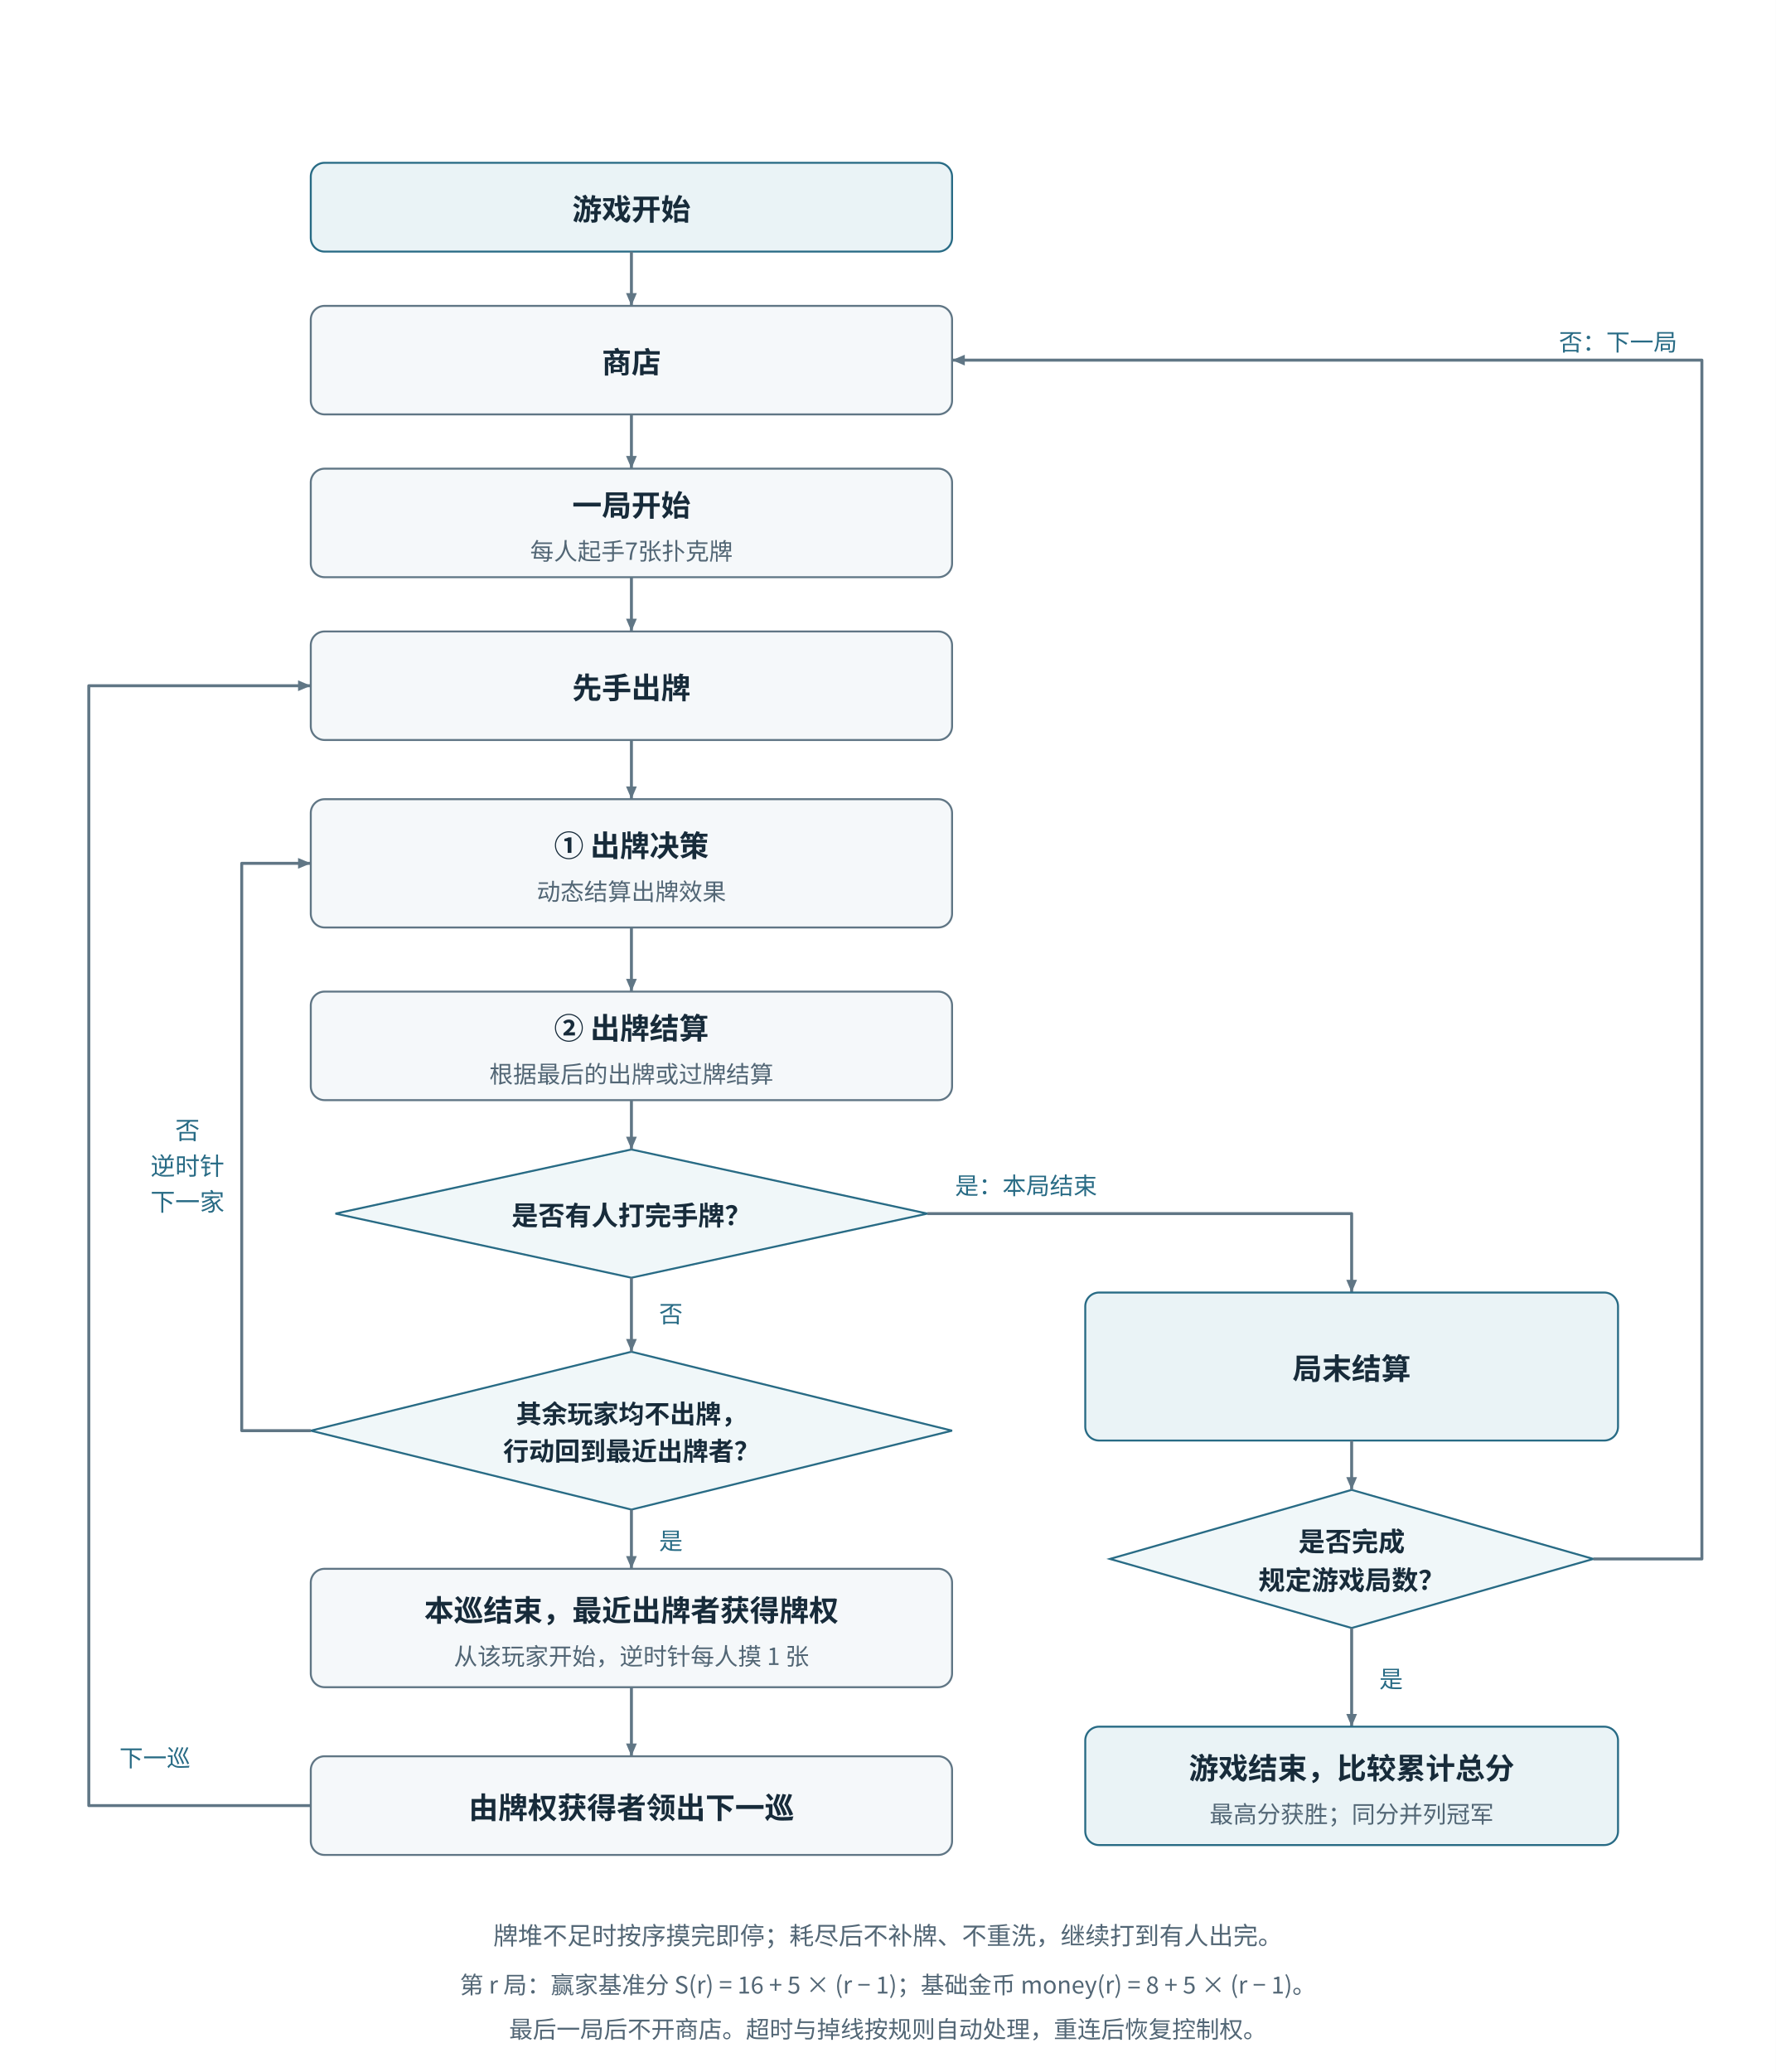
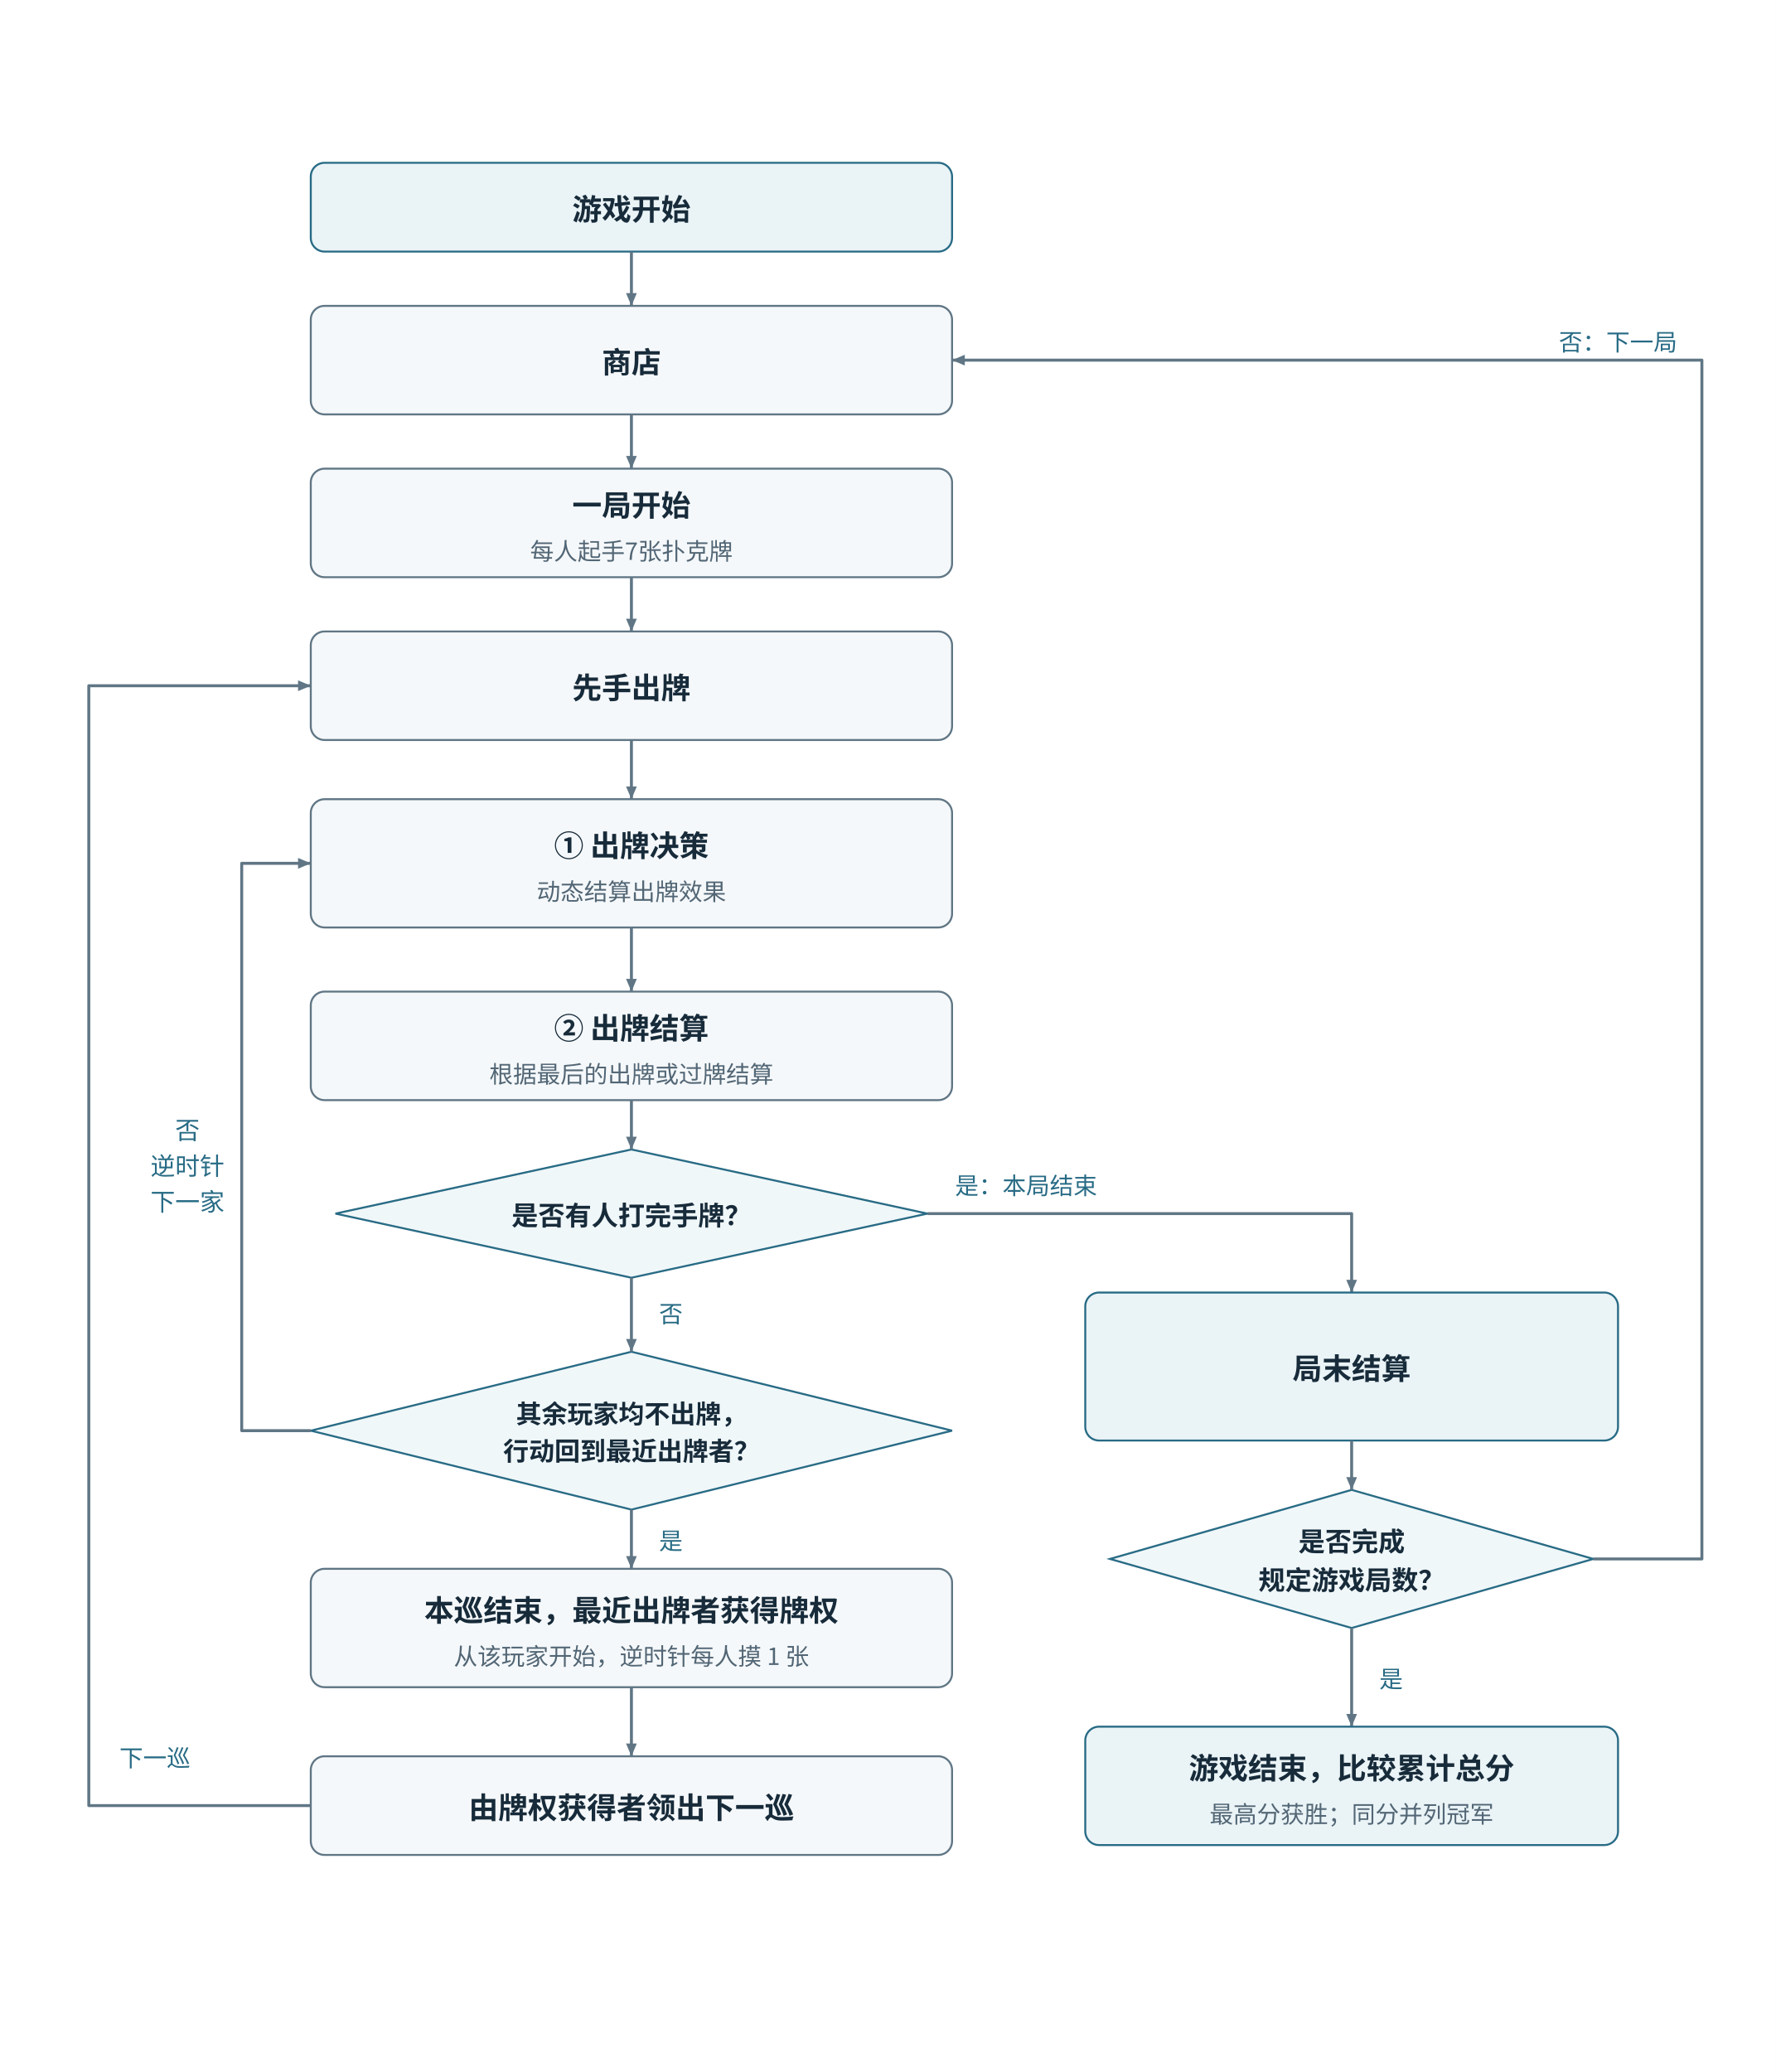
<svg xmlns="http://www.w3.org/2000/svg" width="1800" height="2100" viewBox="0 0 1800 2100">
  <rect width="100%" height="100%" fill="white" />
  <rect x="315.0" y="165.0" width="650" height="90" rx="14" fill="#EAF3F6" stroke="#286B85" stroke-width="2" />
  <text x="640" y="210.0" text-anchor="middle" dominant-baseline="central" font-family="Microsoft YaHei,Noto Sans CJK SC,sans-serif" font-size="30" font-weight="700" fill="#172B3A">游戏开始</text>
  <rect x="315.0" y="310.0" width="650" height="110" rx="14" fill="#F5F8FA" stroke="#607685" stroke-width="2" />
  <text x="640" y="365.0" text-anchor="middle" dominant-baseline="central" font-family="Microsoft YaHei,Noto Sans CJK SC,sans-serif" font-size="30" font-weight="700" fill="#172B3A">商店</text>
  <rect x="315.0" y="475.0" width="650" height="110" rx="14" fill="#F5F8FA" stroke="#607685" stroke-width="2" />
  <text x="640" y="510.0" text-anchor="middle" dominant-baseline="central" font-family="Microsoft YaHei,Noto Sans CJK SC,sans-serif" font-size="30" font-weight="700" fill="#172B3A">一局开始</text>
  <text x="640" y="557.0" text-anchor="middle" dominant-baseline="central" font-family="Microsoft YaHei,Noto Sans CJK SC,sans-serif" font-size="24" font-weight="400" fill="#526675">每人起手7张扑克牌</text>
  <rect x="315.0" y="640.0" width="650" height="110" rx="14" fill="#F5F8FA" stroke="#607685" stroke-width="2" />
  <text x="640" y="695.0" text-anchor="middle" dominant-baseline="central" font-family="Microsoft YaHei,Noto Sans CJK SC,sans-serif" font-size="30" font-weight="700" fill="#172B3A">先手出牌</text>
  <rect x="315.0" y="810.0" width="650" height="130" rx="14" fill="#F5F8FA" stroke="#607685" stroke-width="2" />
  <text x="640" y="855.0" text-anchor="middle" dominant-baseline="central" font-family="Microsoft YaHei,Noto Sans CJK SC,sans-serif" font-size="30" font-weight="700" fill="#172B3A">① 出牌决策</text>
  <text x="640" y="902.0" text-anchor="middle" dominant-baseline="central" font-family="Microsoft YaHei,Noto Sans CJK SC,sans-serif" font-size="24" font-weight="400" fill="#526675">动态结算出牌效果</text>
  <rect x="315.0" y="1005.0" width="650" height="110" rx="14" fill="#F5F8FA" stroke="#607685" stroke-width="2" />
  <text x="640" y="1040.0" text-anchor="middle" dominant-baseline="central" font-family="Microsoft YaHei,Noto Sans CJK SC,sans-serif" font-size="30" font-weight="700" fill="#172B3A">② 出牌结算</text>
  <text x="640" y="1087.0" text-anchor="middle" dominant-baseline="central" font-family="Microsoft YaHei,Noto Sans CJK SC,sans-serif" font-size="24" font-weight="400" fill="#526675">根据最后的出牌或过牌结算</text>
  <polygon points="640,1165.0 940.0,1230 640,1295.0 340.0,1230" fill="#F0F7F9" stroke="#286B85" stroke-width="2" />
  <text x="640" y="1230.0" text-anchor="middle" dominant-baseline="central" font-family="Microsoft YaHei,Noto Sans CJK SC,sans-serif" font-size="27" font-weight="700" fill="#172B3A">是否有人打完手牌？</text>
  <polygon points="640,1370.0 965.0,1450 640,1530.0 315.0,1450" fill="#F0F7F9" stroke="#286B85" stroke-width="2" />
  <text x="640" y="1431.15" text-anchor="middle" dominant-baseline="central" font-family="Microsoft YaHei,Noto Sans CJK SC,sans-serif" font-size="26" font-weight="700" fill="#172B3A">其余玩家均不出牌，</text>
  <text x="640" y="1468.85" text-anchor="middle" dominant-baseline="central" font-family="Microsoft YaHei,Noto Sans CJK SC,sans-serif" font-size="26" font-weight="700" fill="#172B3A">行动回到最近出牌者？</text>
  <rect x="315.0" y="1590.0" width="650" height="120" rx="14" fill="#F5F8FA" stroke="#607685" stroke-width="2" />
  <text x="640" y="1630.0" text-anchor="middle" dominant-baseline="central" font-family="Microsoft YaHei,Noto Sans CJK SC,sans-serif" font-size="30" font-weight="700" fill="#172B3A">本巡结束，最近出牌者获得牌权</text>
  <text x="640" y="1677.0" text-anchor="middle" dominant-baseline="central" font-family="Microsoft YaHei,Noto Sans CJK SC,sans-serif" font-size="24" font-weight="400" fill="#526675">从该玩家开始，逆时针每人摸 1 张</text>
  <rect x="315.0" y="1780.0" width="650" height="100" rx="14" fill="#F5F8FA" stroke="#607685" stroke-width="2" />
  <text x="640" y="1830.0" text-anchor="middle" dominant-baseline="central" font-family="Microsoft YaHei,Noto Sans CJK SC,sans-serif" font-size="30" font-weight="700" fill="#172B3A">由牌权获得者领出下一巡</text>
  <polyline points="640,255 640,310" fill="none" stroke="#607685" stroke-width="3" stroke-linejoin="round" />
  <polygon points="640,310 634.548,297.105 645.452,297.105" fill="#607685" />
  <polyline points="640,420 640,475" fill="none" stroke="#607685" stroke-width="3" stroke-linejoin="round" />
  <polygon points="640,475 634.548,462.105 645.452,462.105" fill="#607685" />
  <polyline points="640,585 640,640" fill="none" stroke="#607685" stroke-width="3" stroke-linejoin="round" />
  <polygon points="640,640 634.548,627.105 645.452,627.105" fill="#607685" />
  <polyline points="640,750 640,810" fill="none" stroke="#607685" stroke-width="3" stroke-linejoin="round" />
  <polygon points="640,810 634.548,797.105 645.452,797.105" fill="#607685" />
  <polyline points="640,940 640,1005" fill="none" stroke="#607685" stroke-width="3" stroke-linejoin="round" />
  <polygon points="640,1005 634.548,992.105 645.452,992.105" fill="#607685" />
  <polyline points="640,1115 640,1165" fill="none" stroke="#607685" stroke-width="3" stroke-linejoin="round" />
  <polygon points="640,1165 634.548,1152.105 645.452,1152.105" fill="#607685" />
  <polyline points="640,1295 640,1370" fill="none" stroke="#607685" stroke-width="3" stroke-linejoin="round" />
  <polygon points="640,1370 634.548,1357.105 645.452,1357.105" fill="#607685" />
  <polyline points="640,1530 640,1590" fill="none" stroke="#607685" stroke-width="3" stroke-linejoin="round" />
  <polygon points="640,1590 634.548,1577.105 645.452,1577.105" fill="#607685" />
  <polyline points="640,1710 640,1780" fill="none" stroke="#607685" stroke-width="3" stroke-linejoin="round" />
  <polygon points="640,1780 634.548,1767.105 645.452,1767.105" fill="#607685" />
  <text x="680" y="1330.0" text-anchor="middle" dominant-baseline="central" font-family="Microsoft YaHei,Noto Sans CJK SC,sans-serif" font-size="24" font-weight="400" fill="#286B85">否</text>
  <text x="680" y="1560.0" text-anchor="middle" dominant-baseline="central" font-family="Microsoft YaHei,Noto Sans CJK SC,sans-serif" font-size="24" font-weight="400" fill="#286B85">是</text>
  <polyline points="315,1450 245,1450 245,875 315,875" fill="none" stroke="#607685" stroke-width="3" stroke-linejoin="round" />
  <polygon points="315,875 302.105,880.452 302.105,869.548" fill="#607685" />
  <text x="190" y="1143.75" text-anchor="middle" dominant-baseline="central" font-family="Microsoft YaHei,Noto Sans CJK SC,sans-serif" font-size="25" font-weight="400" fill="#286B85">否</text>
  <text x="190" y="1180.0" text-anchor="middle" dominant-baseline="central" font-family="Microsoft YaHei,Noto Sans CJK SC,sans-serif" font-size="25" font-weight="400" fill="#286B85">逆时针</text>
  <text x="190" y="1216.25" text-anchor="middle" dominant-baseline="central" font-family="Microsoft YaHei,Noto Sans CJK SC,sans-serif" font-size="25" font-weight="400" fill="#286B85">下一家</text>
  <polyline points="315,1830 90,1830 90,695 315,695" fill="none" stroke="#607685" stroke-width="3" stroke-linejoin="round" />
  <polygon points="315,695 302.105,700.452 302.105,689.548" fill="#607685" />
  <text x="157" y="1780.0" text-anchor="middle" dominant-baseline="central" font-family="Microsoft YaHei,Noto Sans CJK SC,sans-serif" font-size="24" font-weight="400" fill="#286B85">下一巡</text>
  <polyline points="940,1230 1370,1230 1370,1310" fill="none" stroke="#607685" stroke-width="3" stroke-linejoin="round" />
  <polygon points="1370,1310 1364.548,1297.105 1375.452,1297.105" fill="#607685" />
  <text x="1040" y="1200.0" text-anchor="middle" dominant-baseline="central" font-family="Microsoft YaHei,Noto Sans CJK SC,sans-serif" font-size="24" font-weight="400" fill="#286B85">是：本局结束</text>
  <rect x="1100.0" y="1310.0" width="540" height="150" rx="14" fill="#EAF3F6" stroke="#286B85" stroke-width="2" />
  <text x="1370" y="1385.0" text-anchor="middle" dominant-baseline="central" font-family="Microsoft YaHei,Noto Sans CJK SC,sans-serif" font-size="30" font-weight="700" fill="#172B3A">局末结算</text>
  <polygon points="1370,1510.0 1615.0,1580 1370,1650.0 1125.0,1580" fill="#F0F7F9" stroke="#286B85" stroke-width="2" />
  <text x="1370" y="1560.425" text-anchor="middle" dominant-baseline="central" font-family="Microsoft YaHei,Noto Sans CJK SC,sans-serif" font-size="27" font-weight="700" fill="#172B3A">是否完成</text>
  <text x="1370" y="1599.575" text-anchor="middle" dominant-baseline="central" font-family="Microsoft YaHei,Noto Sans CJK SC,sans-serif" font-size="27" font-weight="700" fill="#172B3A">规定游戏局数？</text>
  <polyline points="1370,1460 1370,1510" fill="none" stroke="#607685" stroke-width="3" stroke-linejoin="round" />
  <polygon points="1370,1510 1364.548,1497.105 1375.452,1497.105" fill="#607685" />
  <polyline points="1370,1650 1370,1750" fill="none" stroke="#607685" stroke-width="3" stroke-linejoin="round" />
  <polygon points="1370,1750 1364.548,1737.105 1375.452,1737.105" fill="#607685" />
  <text x="1410" y="1700.0" text-anchor="middle" dominant-baseline="central" font-family="Microsoft YaHei,Noto Sans CJK SC,sans-serif" font-size="24" font-weight="400" fill="#286B85">是</text>
  <rect x="1100.0" y="1750.0" width="540" height="120" rx="14" fill="#EAF3F6" stroke="#286B85" stroke-width="2" />
  <text x="1370" y="1790.0" text-anchor="middle" dominant-baseline="central" font-family="Microsoft YaHei,Noto Sans CJK SC,sans-serif" font-size="30" font-weight="700" fill="#172B3A">游戏结束，比较累计总分</text>
  <text x="1370" y="1837.0" text-anchor="middle" dominant-baseline="central" font-family="Microsoft YaHei,Noto Sans CJK SC,sans-serif" font-size="24" font-weight="400" fill="#526675">最高分获胜；同分并列冠军</text>
  <polyline points="1615,1580 1725,1580 1725,365 965,365" fill="none" stroke="#607685" stroke-width="3" stroke-linejoin="round" />
  <polygon points="965,365 977.895,359.548 977.895,370.452" fill="#607685" />
  <text x="1640" y="345.0" text-anchor="middle" dominant-baseline="central" font-family="Microsoft YaHei,Noto Sans CJK SC,sans-serif" font-size="24" font-weight="400" fill="#286B85">否：下一局</text>
-   <text x="900" y="1960.0" text-anchor="middle" dominant-baseline="central" font-family="Microsoft YaHei,Noto Sans CJK SC,sans-serif" font-size="25" font-weight="400" fill="#526675">牌堆不足时按序摸完即停；耗尽后不补牌、不重洗，继续打到有人出完。</text>
-   <text x="900" y="2010.0" text-anchor="middle" dominant-baseline="central" font-family="Microsoft YaHei,Noto Sans CJK SC,sans-serif" font-size="24" font-weight="400" fill="#526675">第 r 局：赢家基准分 S(r) = 16 + 5 × (r − 1)；基础金币 money(r) = 8 + 5 × (r − 1)。</text>
-   <text x="900" y="2055.0" text-anchor="middle" dominant-baseline="central" font-family="Microsoft YaHei,Noto Sans CJK SC,sans-serif" font-size="24" font-weight="400" fill="#526675">最后一局后不开商店。超时与掉线按规则自动处理，重连后恢复控制权。</text>
</svg>
